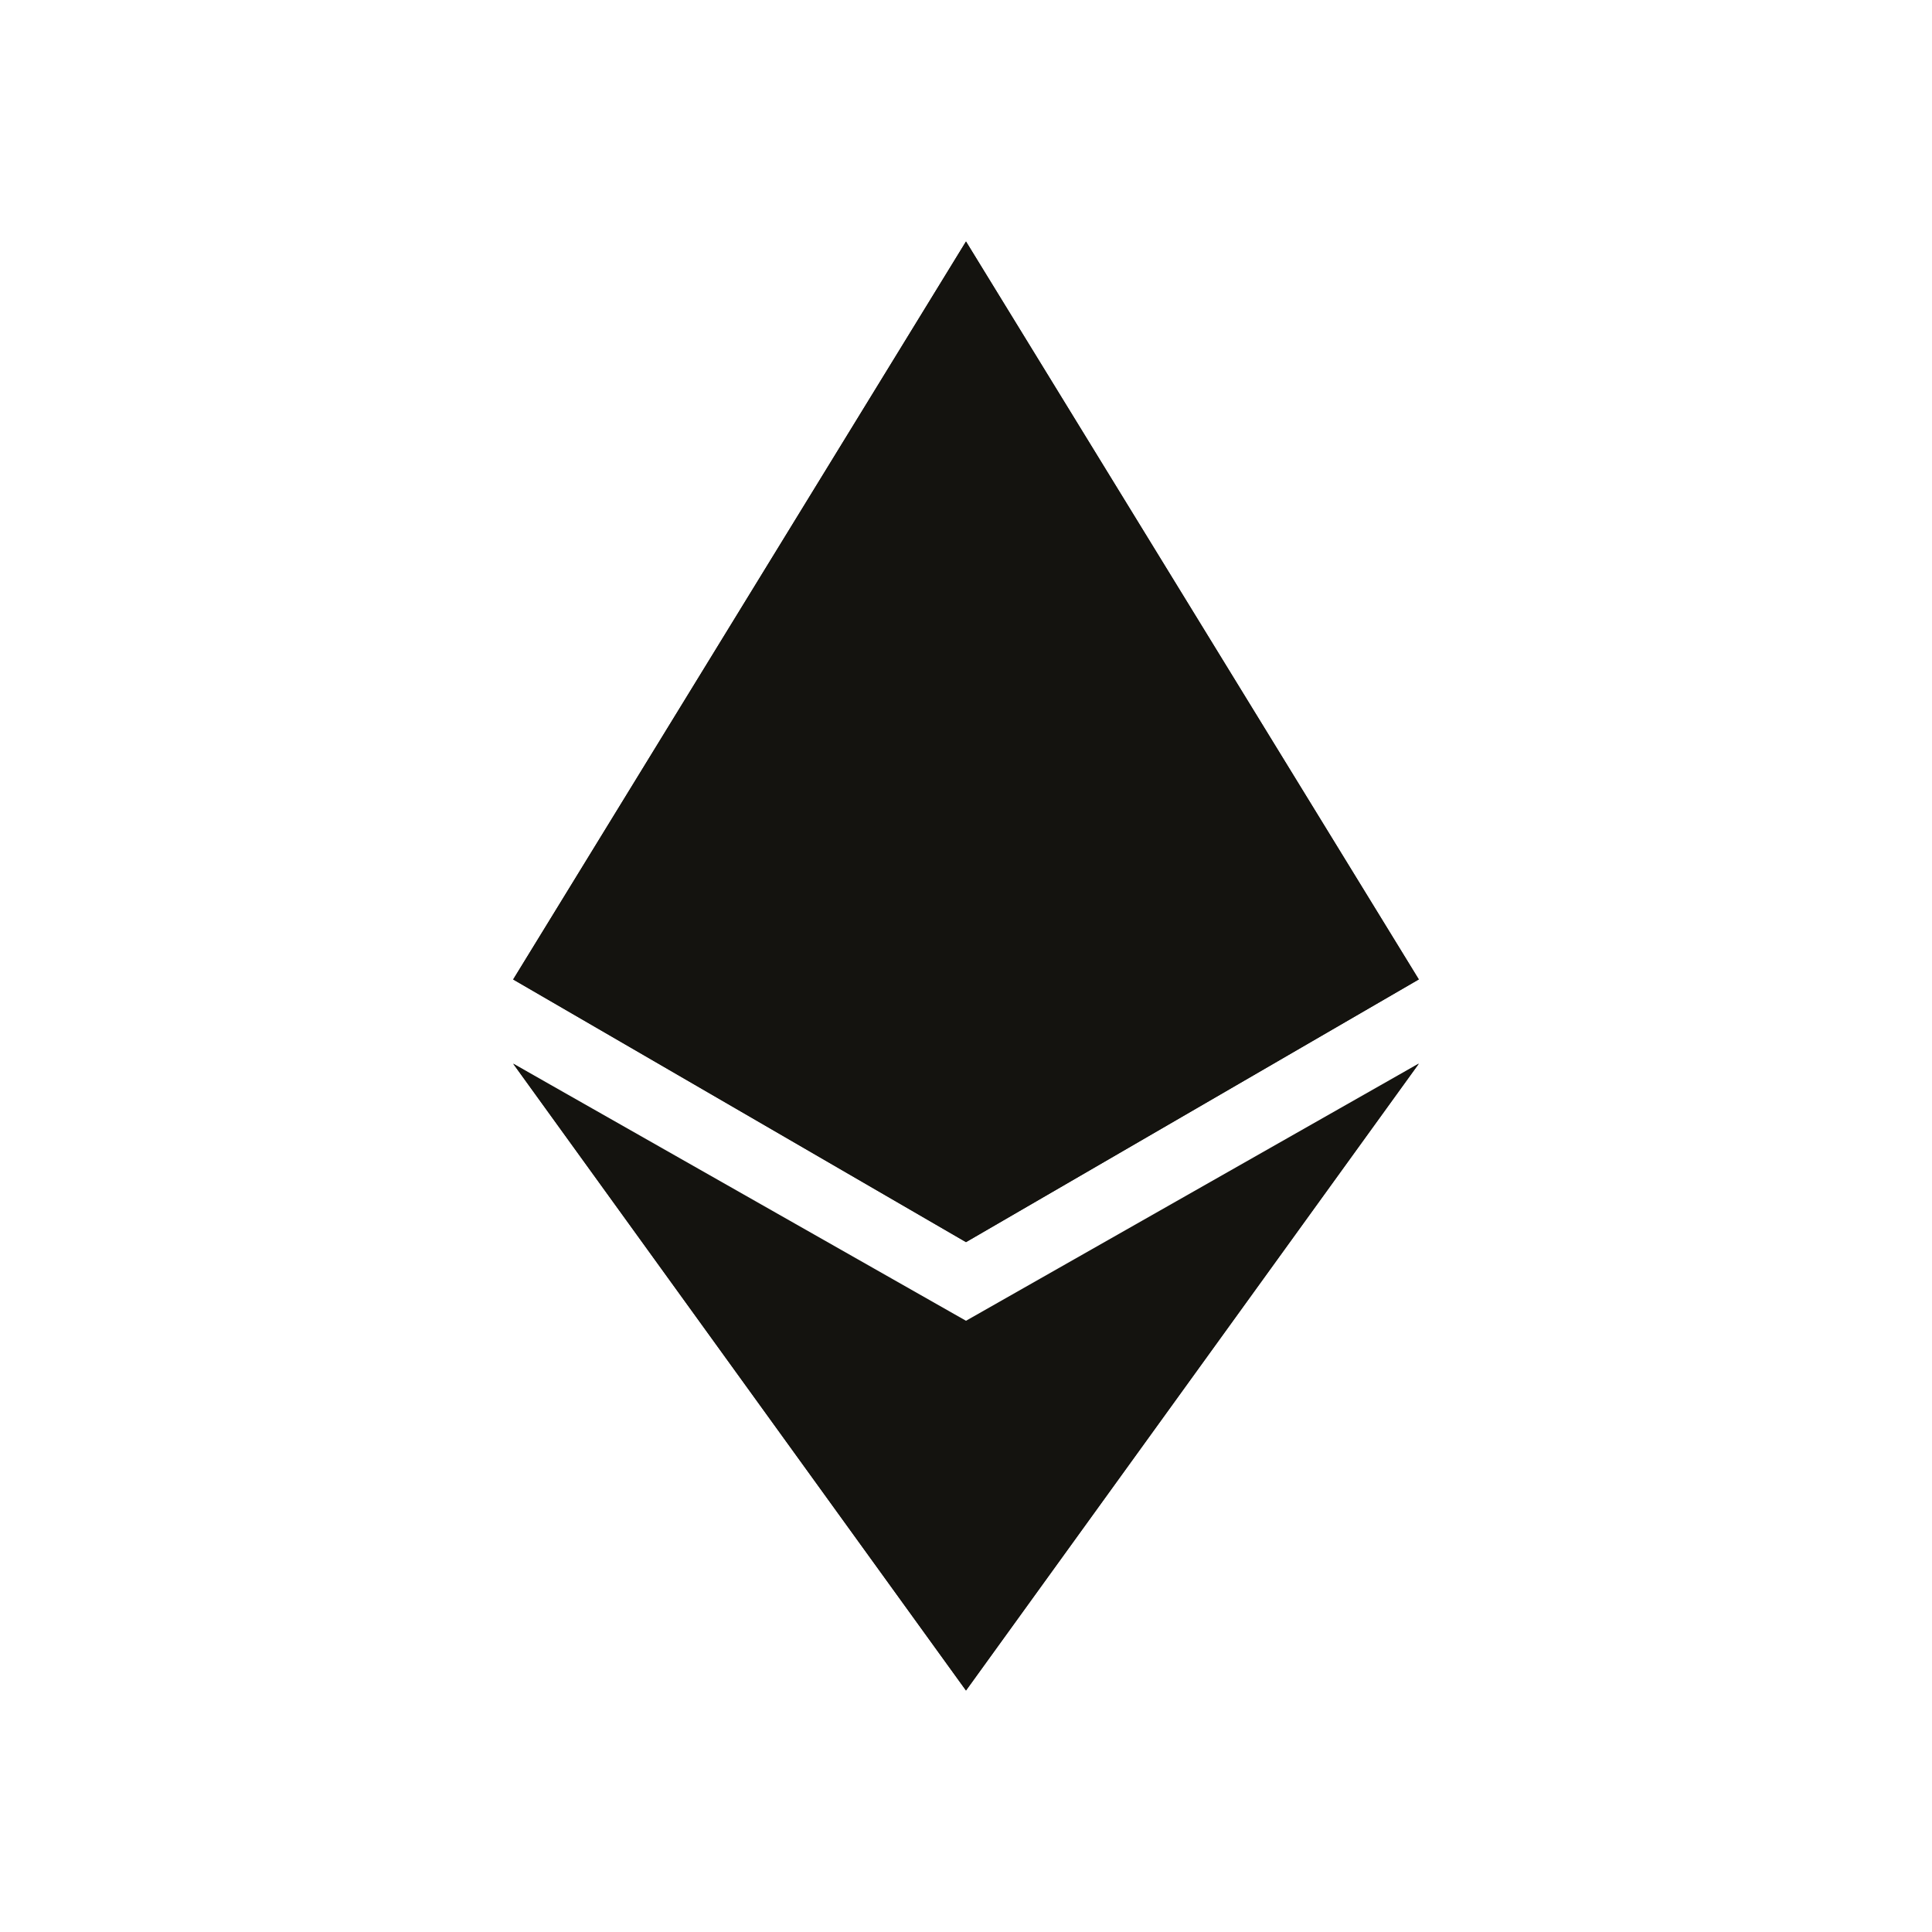
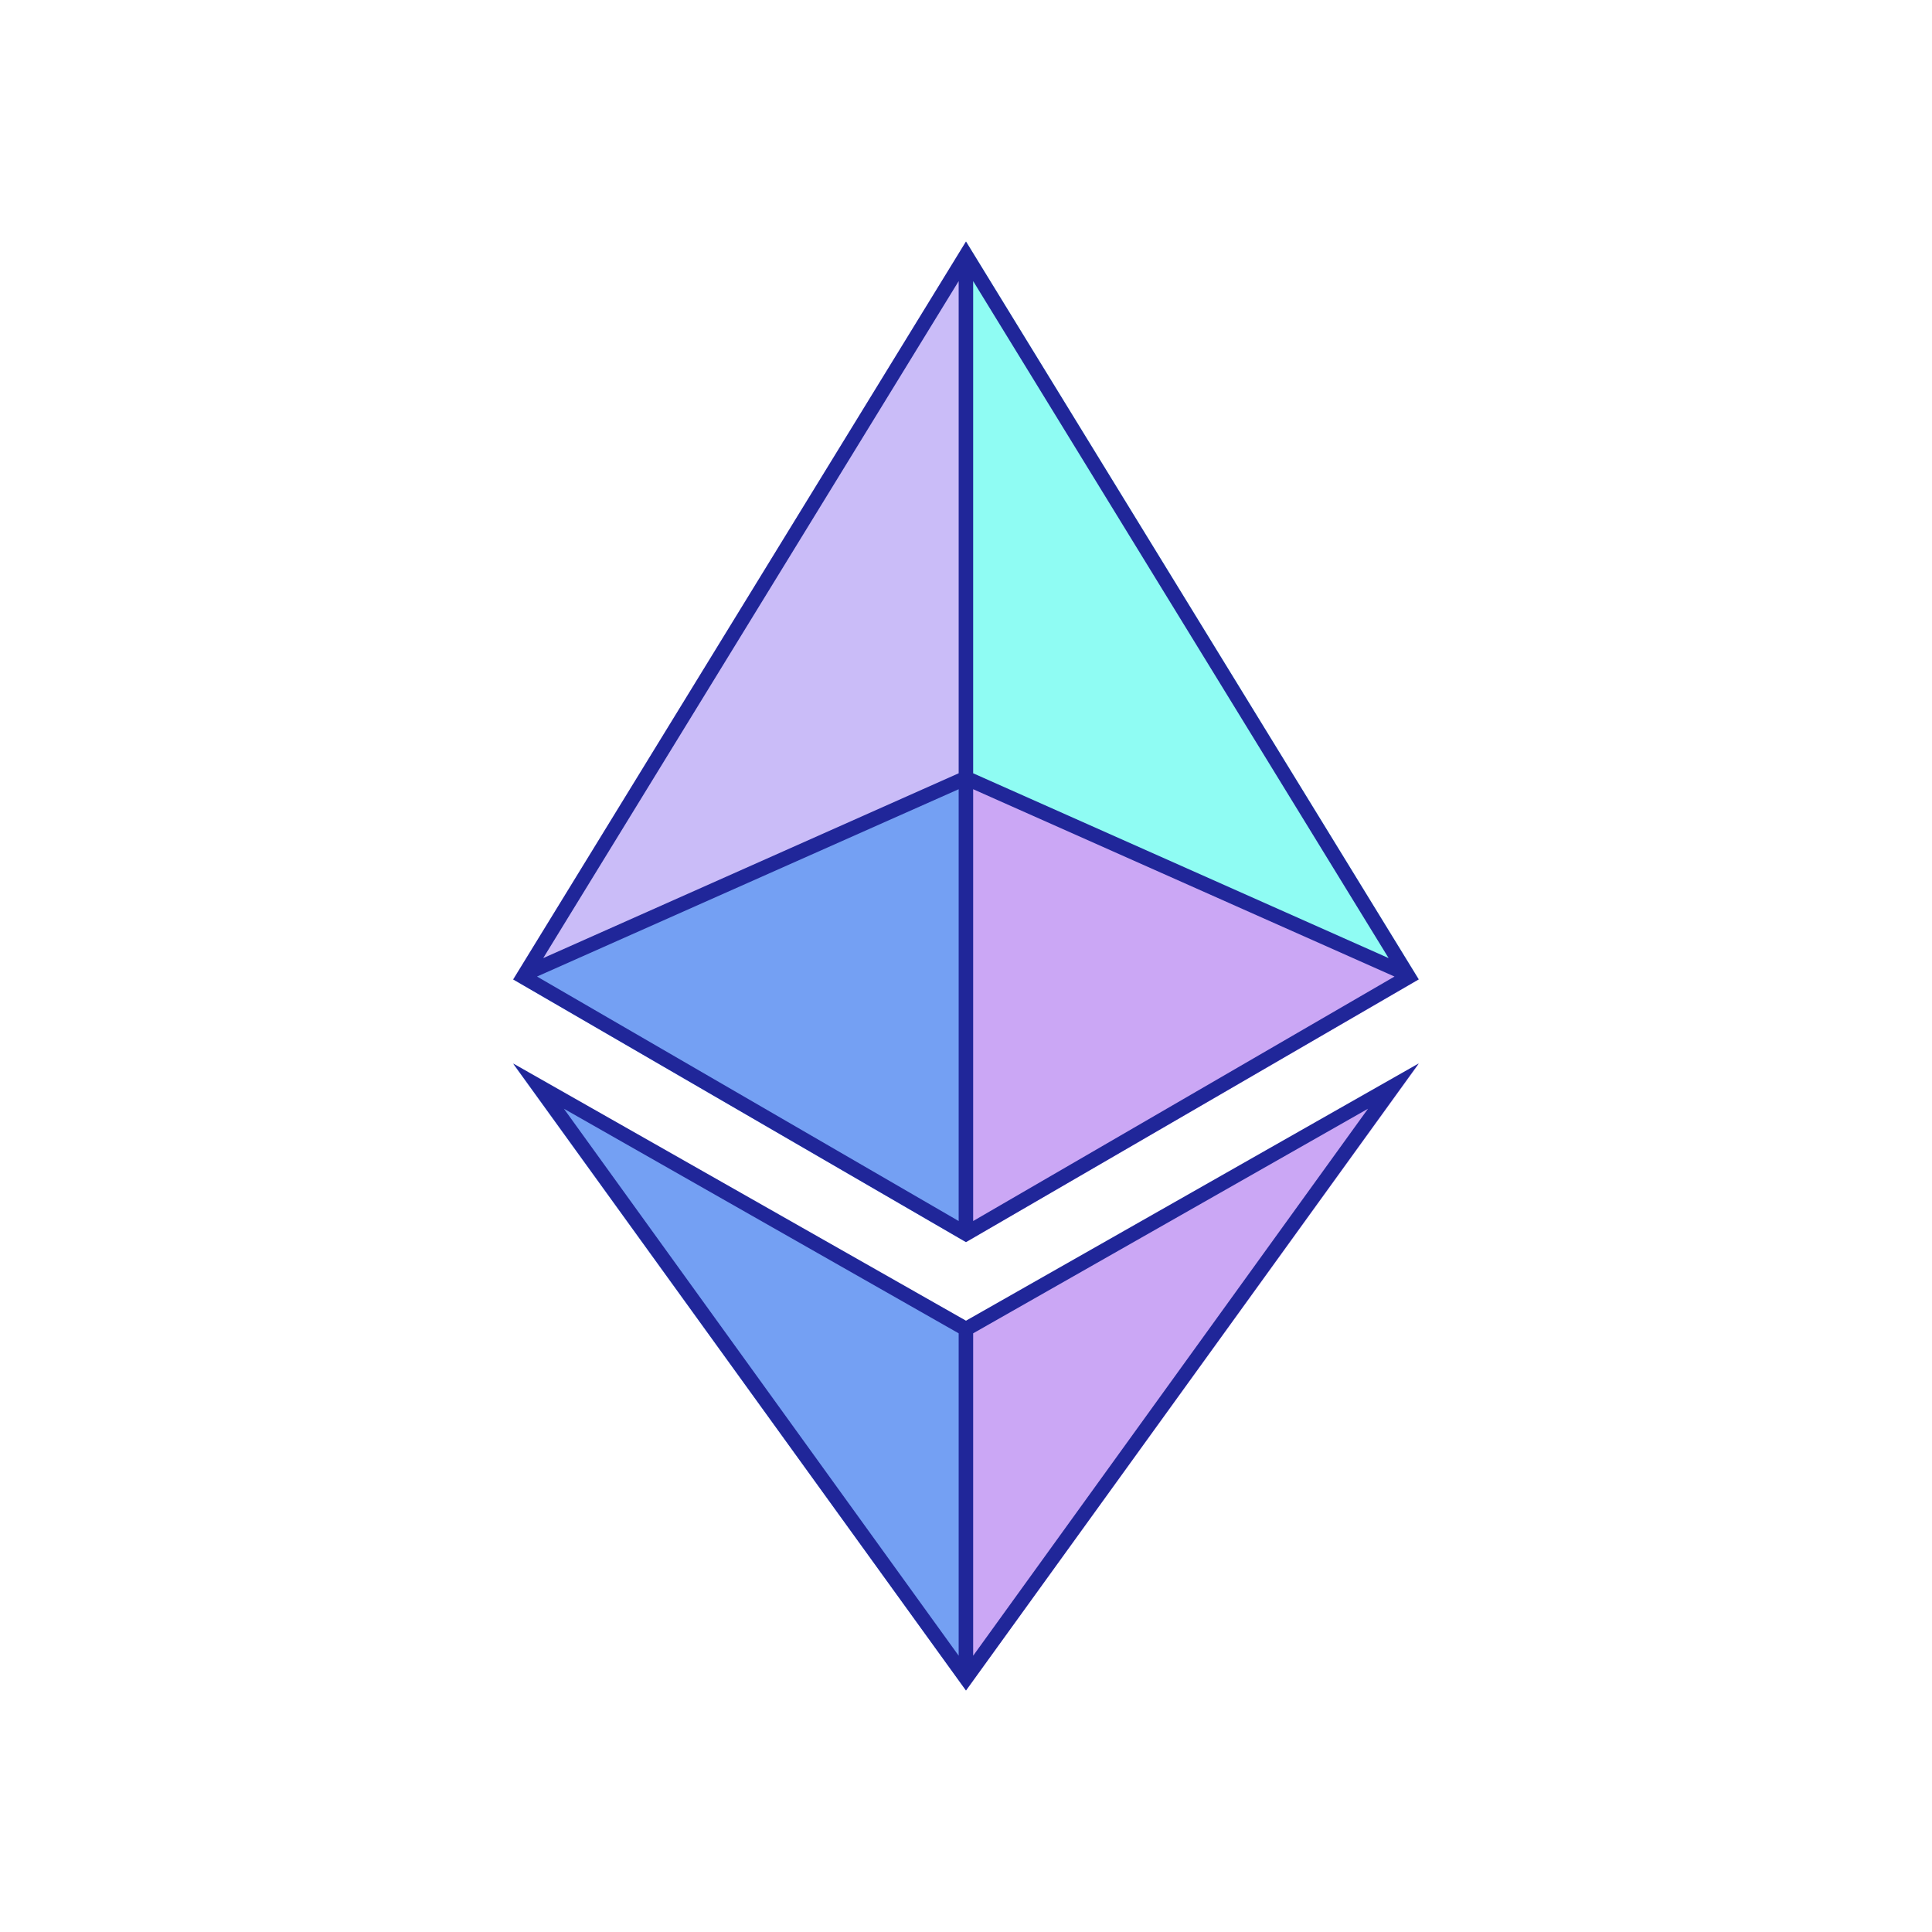
<svg xmlns="http://www.w3.org/2000/svg" fill="none" viewBox="0 0 24 24">
-   <path fill="#14130f" d="M12 3v6.652l5.625 2.516zm0 0-5.625 9.166L12 9.652zm0 13.478V21l5.625-7.785zM12 21v-4.522l-5.625-3.263z" />
-   <path fill="#14130f" d="m12 15.43 5.625-3.263L12 9.652zm-5.625-3.263L12 15.43V9.652z" />
-   <path fill="#14130f" fill-rule="evenodd" d="m12 15.43-5.625-3.262L12 3l5.625 9.166zm-5.25-3.528 5.162-8.41v6.115zm-.077.229 5.239-2.327v5.364zm5.418-2.327v5.364l5.233-3.037zm0-.197 5.162 2.295-5.162-8.41z" clip-rule="evenodd" />
-   <path fill="#14130f" fill-rule="evenodd" d="m12 16.407-5.625-3.195L12 21l5.625-7.789zm-4.995-2.633 4.906 2.79v4.005zm5.085 2.79v4.005l4.904-6.795z" clip-rule="evenodd" />
+   <path fill="#8FFCF3" d="M12 3v6.651l5.625 2.516z" />
+   <path fill="#CABCF8" d="m12 3-5.625 9.166L12 9.653z" />
+   <path fill="#CBA7F5" d="M12 16.478V21l5.625-7.784z" />
+   <path fill="#74A0F3" d="M12 21v-4.522l-5.625-3.262z" />
+   <path fill="#CBA7F5" d="m12 15.43 5.625-3.263L12 9.652z" />
+   <path fill="#74A0F3" d="M6.375 12.167 12 15.43V9.652z" />
+   <path fill="#202699" fill-rule="evenodd" d="m12 15.43-5.625-3.263L12 3l5.624 9.166zm-5.252-3.528 5.161-8.41v6.114zm-.077.229 5.238-2.327v5.364zm5.418-2.327v5.364l5.234-3.037zm0-.198 5.161 2.296-5.161-8.41z" clip-rule="evenodd" />
+   <path fill="#202699" fill-rule="evenodd" d="m12 16.406-5.625-3.195L12 21l5.624-7.79zm-4.995-2.633 4.904 2.79v4.005zm5.084 2.79v4.005l4.905-6.795z" clip-rule="evenodd" />
</svg>
